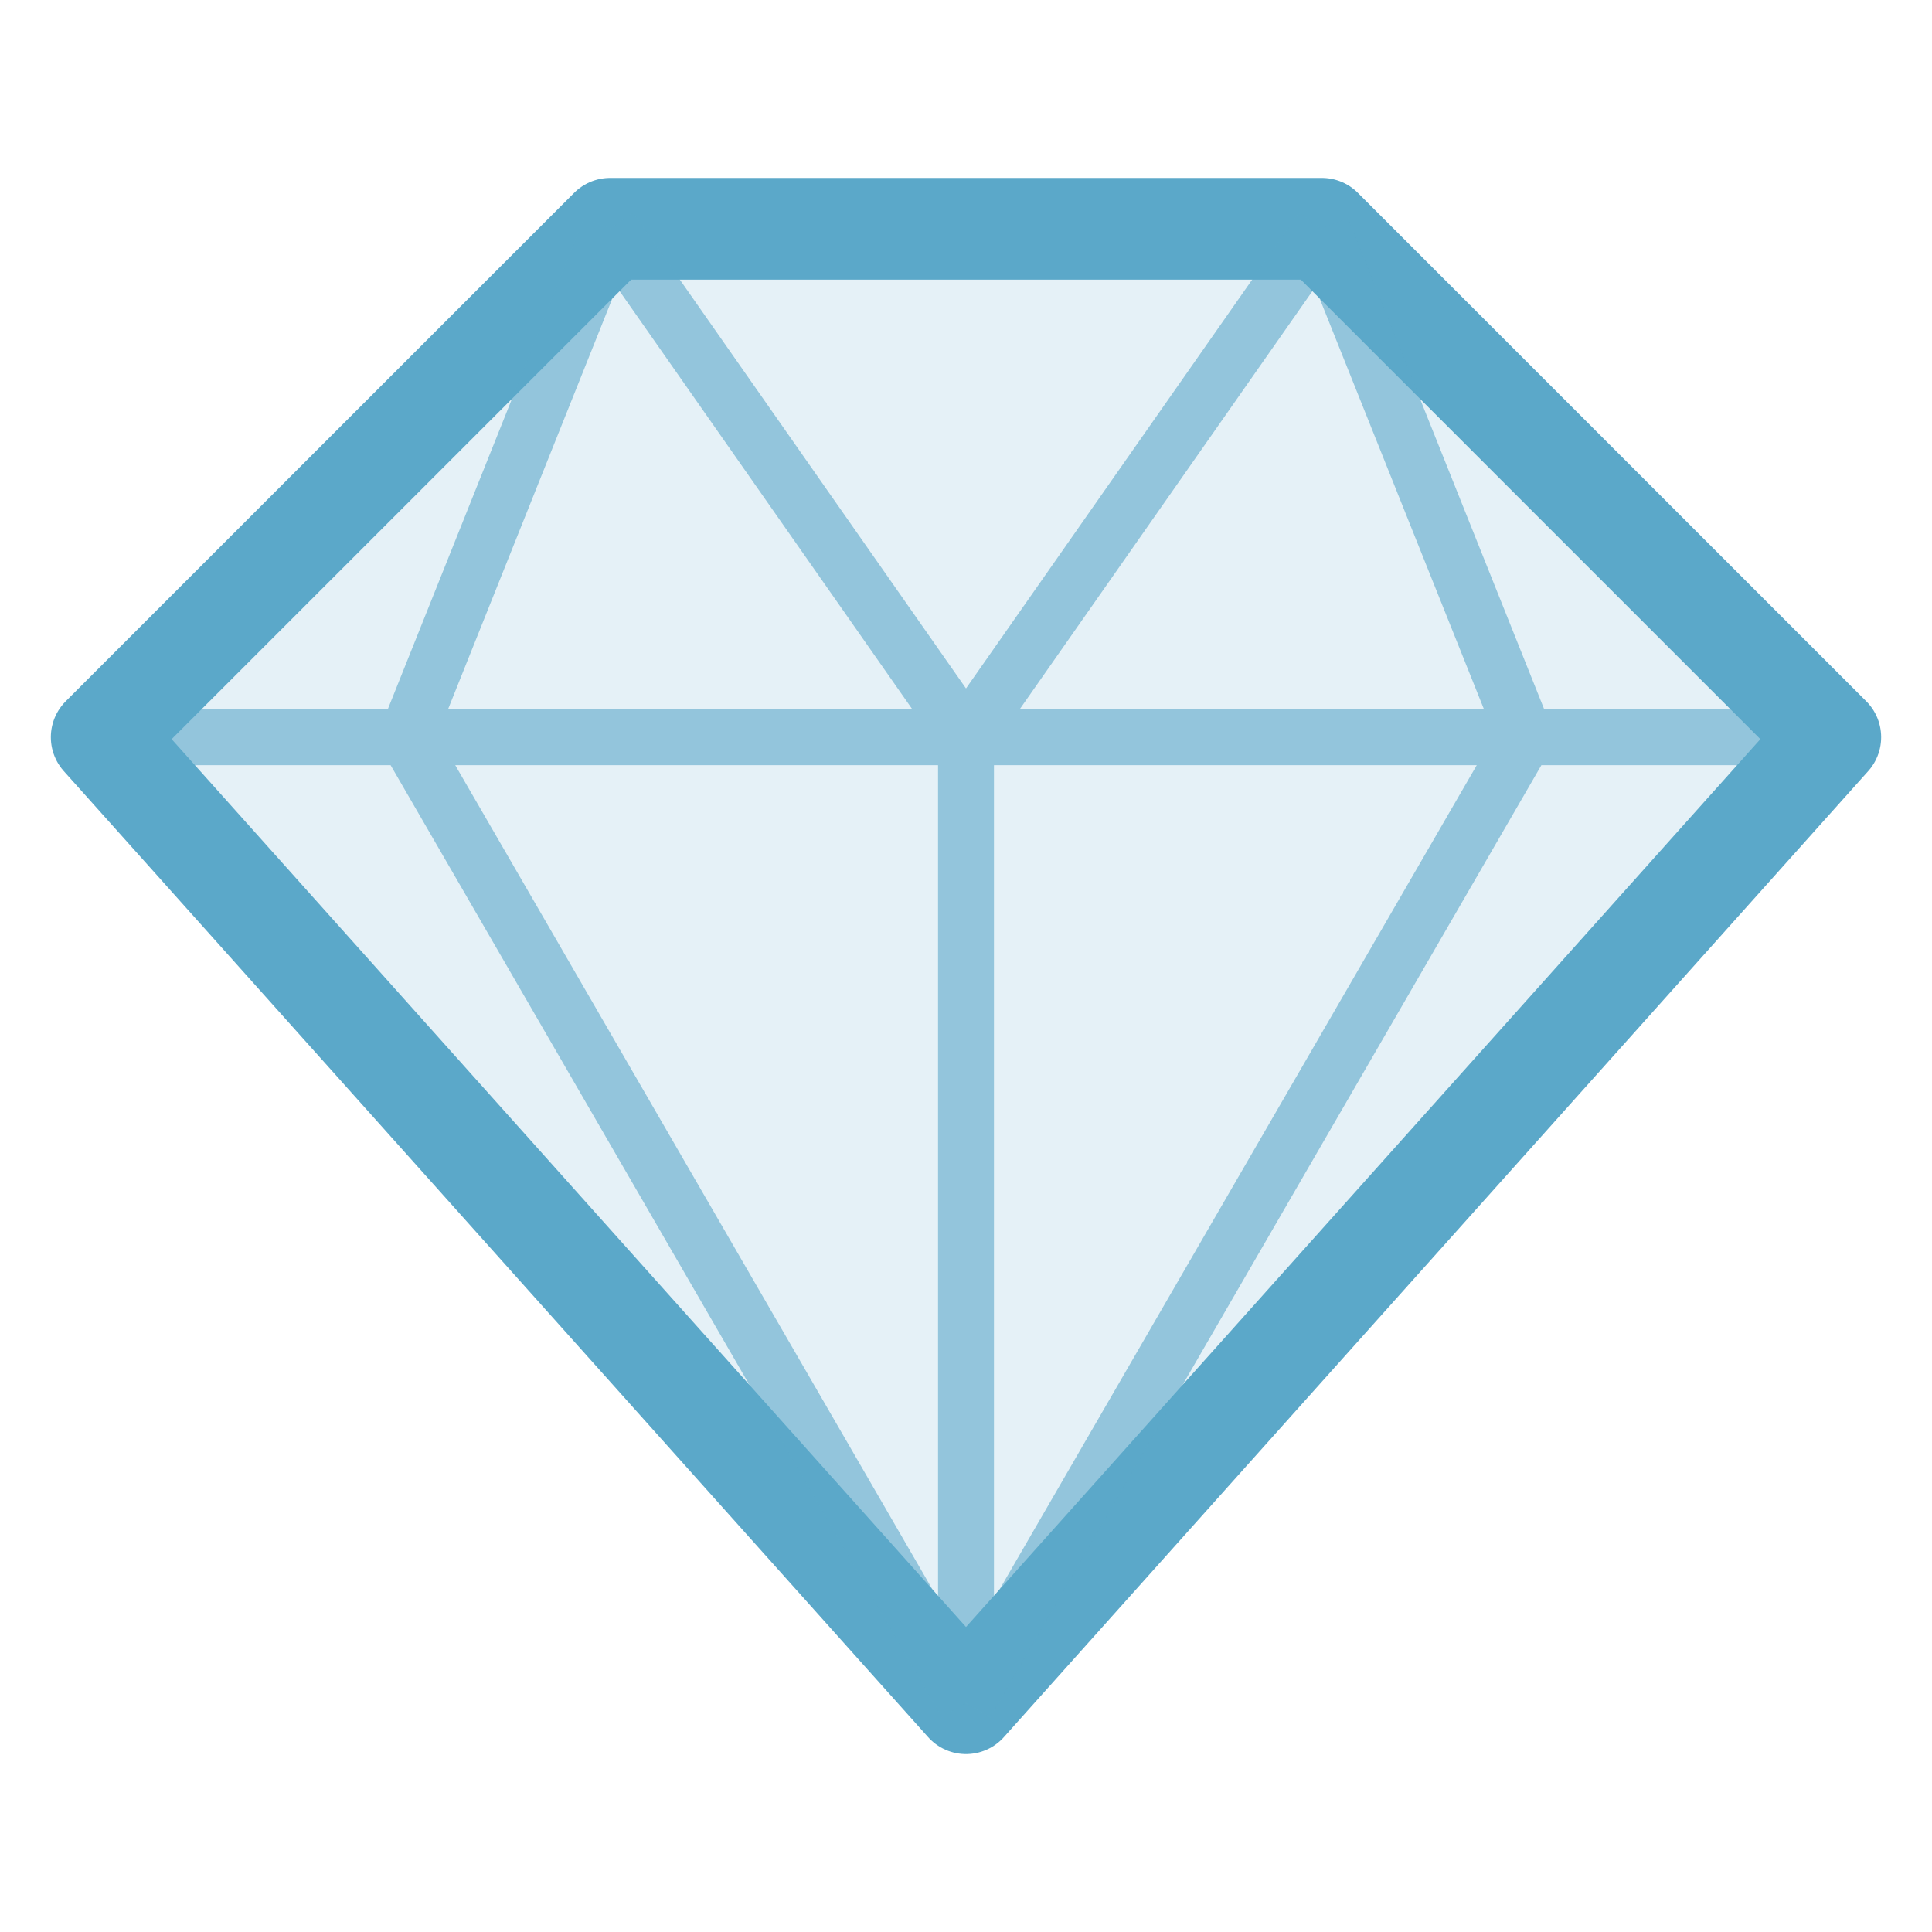
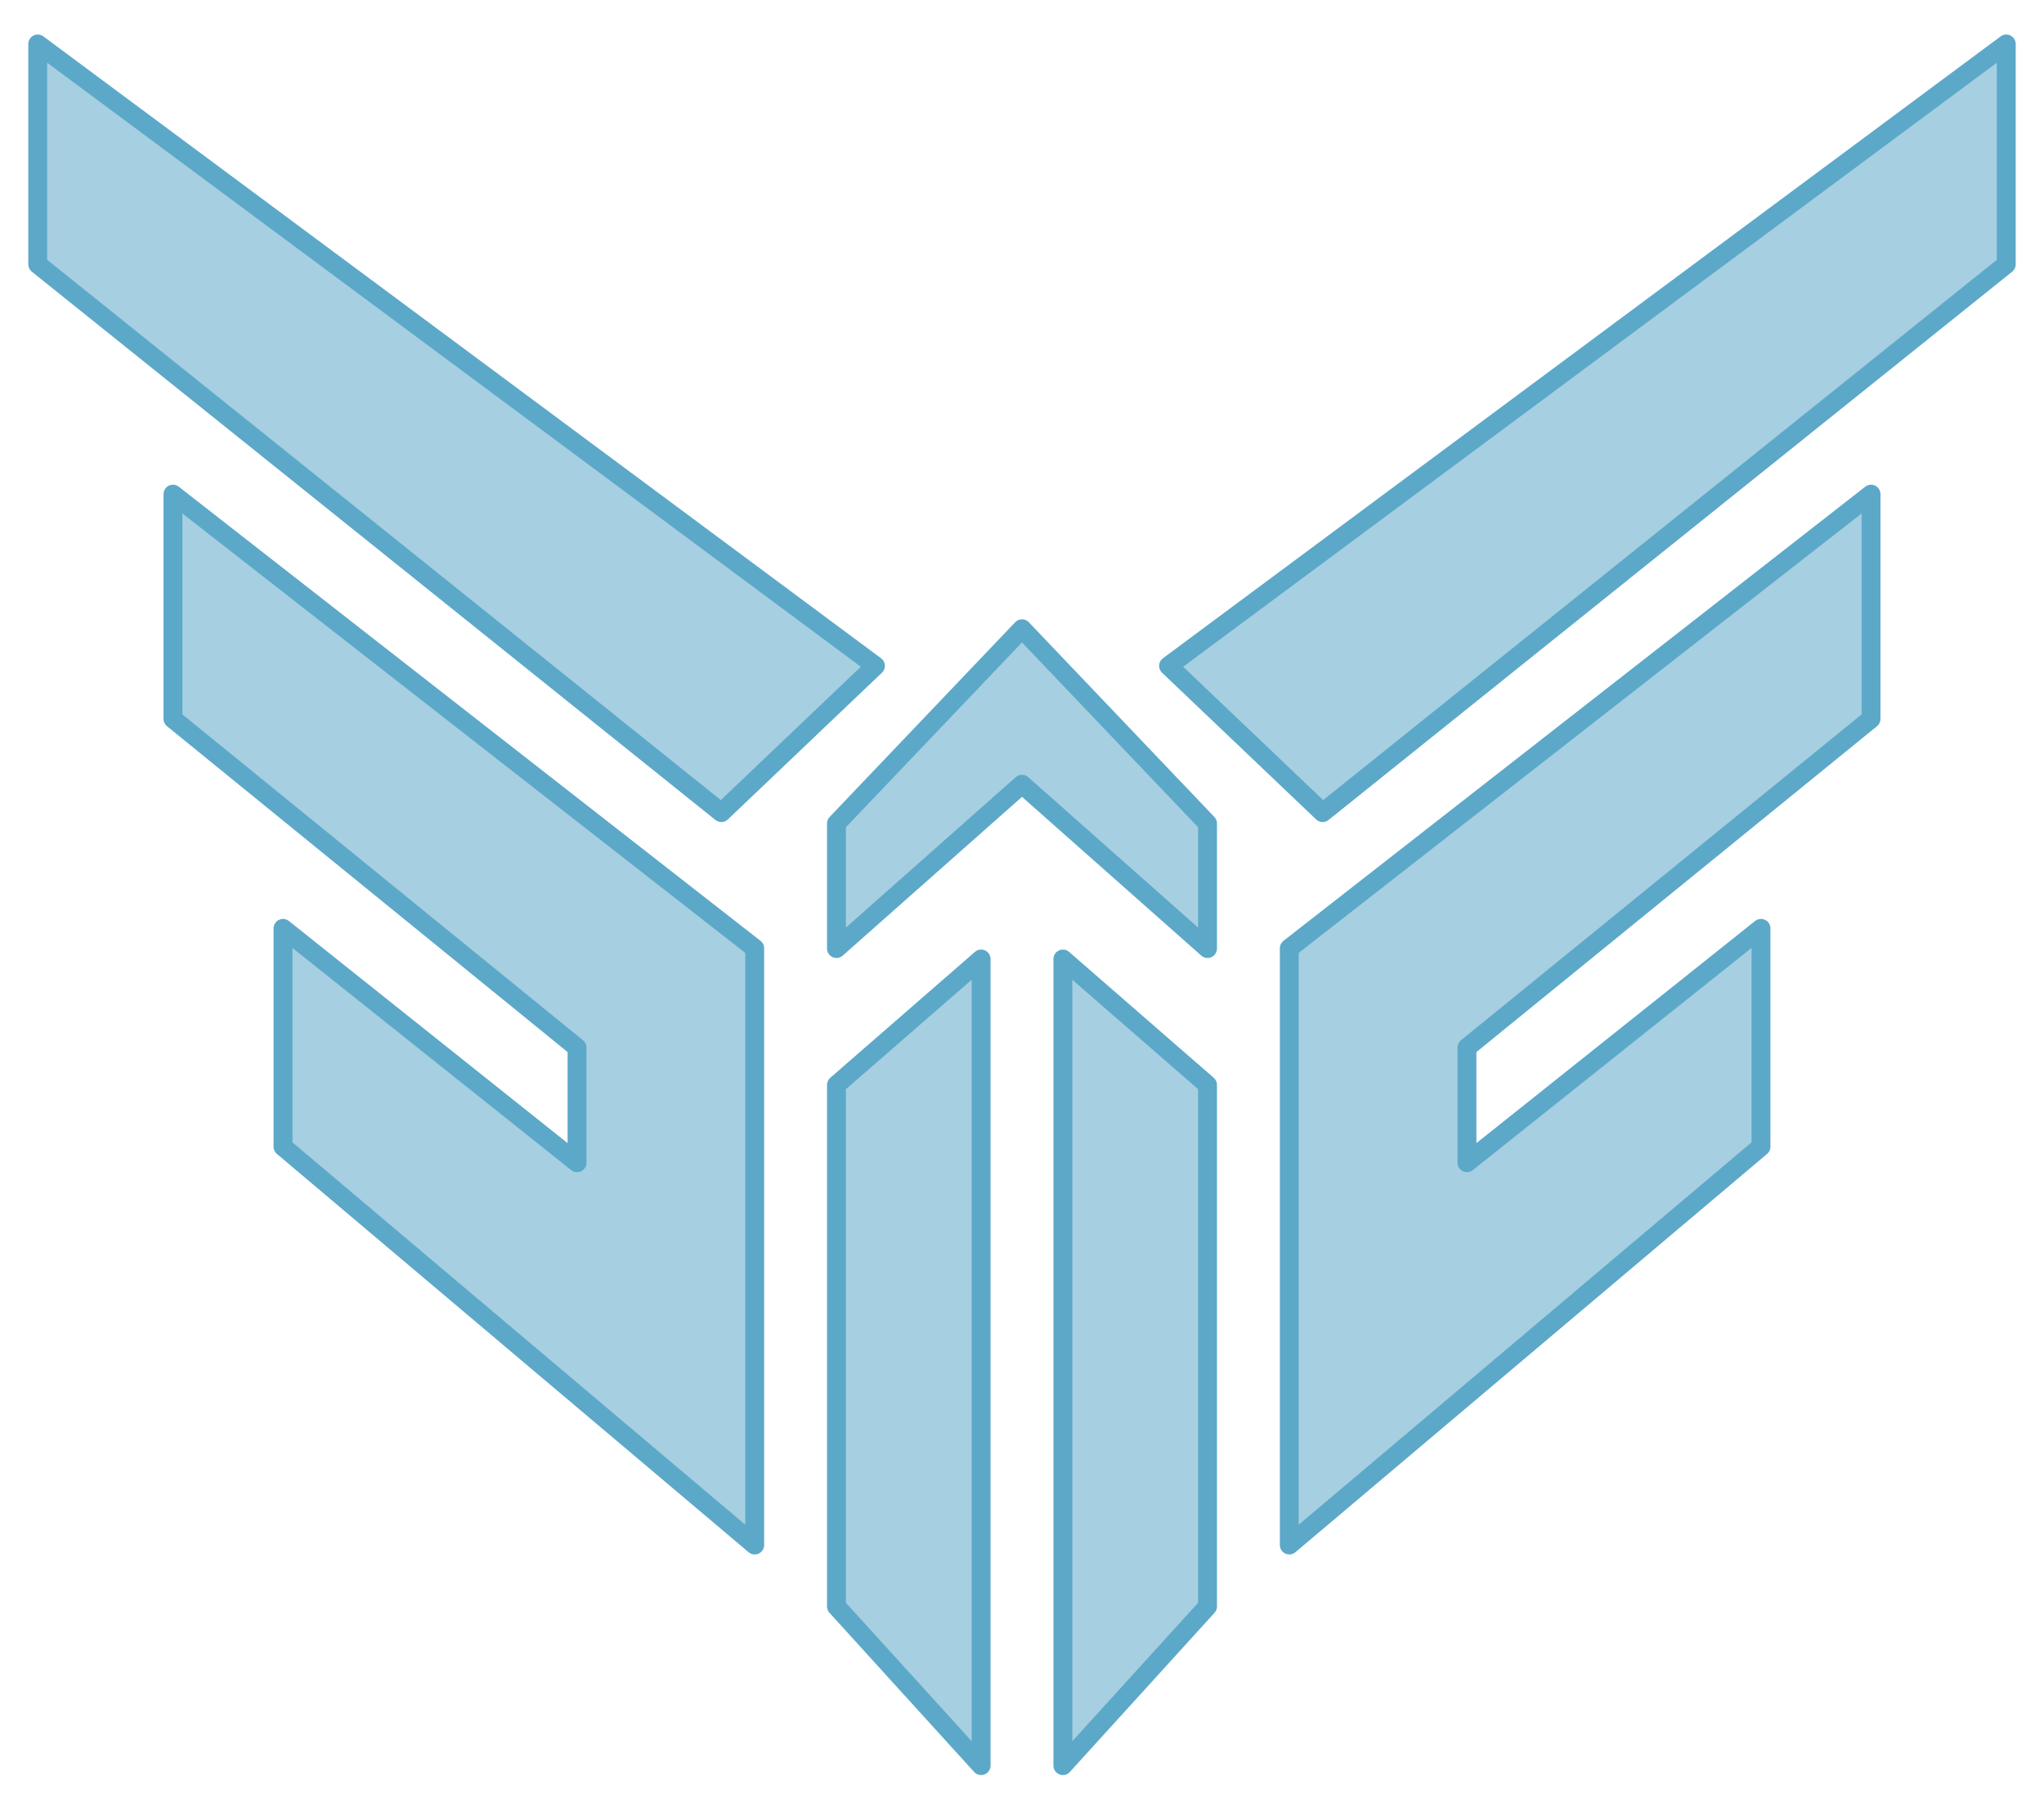
- <svg xmlns="http://www.w3.org/2000/svg" viewBox="12 19 76 76">
-   <path d="M36 28 L64 28 L84 48 L50 86 L16 48 Z" fill="rgba(91,168,201,.16)" stroke="#5BA8C9" stroke-width="4" stroke-linejoin="round" />
-   <path d="M16 48 L84 48 M36 28 L28 48 M64 28 L72 48 M36 28 L50 48 L64 28 M28 48 L50 86 M72 48 L50 86 M50 48 L50 86" fill="none" stroke="#5BA8C9" stroke-width="2.2" stroke-linejoin="round" opacity=".6" />
+ <svg xmlns="http://www.w3.org/2000/svg" viewBox="-10 -10 650 575">
+   <g fill="#A6CFE1" stroke="#5CA8C9" stroke-width="6" stroke-linejoin="round">
+     <path d="M302 551.326L256 500.727V334.91L302 294.891V551.326ZM374 334.91V500.727L328 551.326V294.891L374 334.91ZM585 218.548L457.238 322.448L456.5 323.049V359.65L459.746 357.064L550 285.15V354.57L400 481.194V291.477L585 147.098V218.548ZM374 251.8V291.559L316.325 240.503L315 239.329L313.675 240.503L256 291.559V251.8L315 189.897L374 251.8ZM268.399 201.689L219.387 248.346L2 74.039V3.976L268.399 201.689ZM628 74.039L410.612 248.346L361.6 201.689L628 3.976V74.039ZM173.5 323.049L172.762 322.448L45 218.548V147.098L230 291.477V481.194L80 354.57V285.15L170.254 357.064L173.5 359.65V323.049Z" />
+   </g>
</svg>
